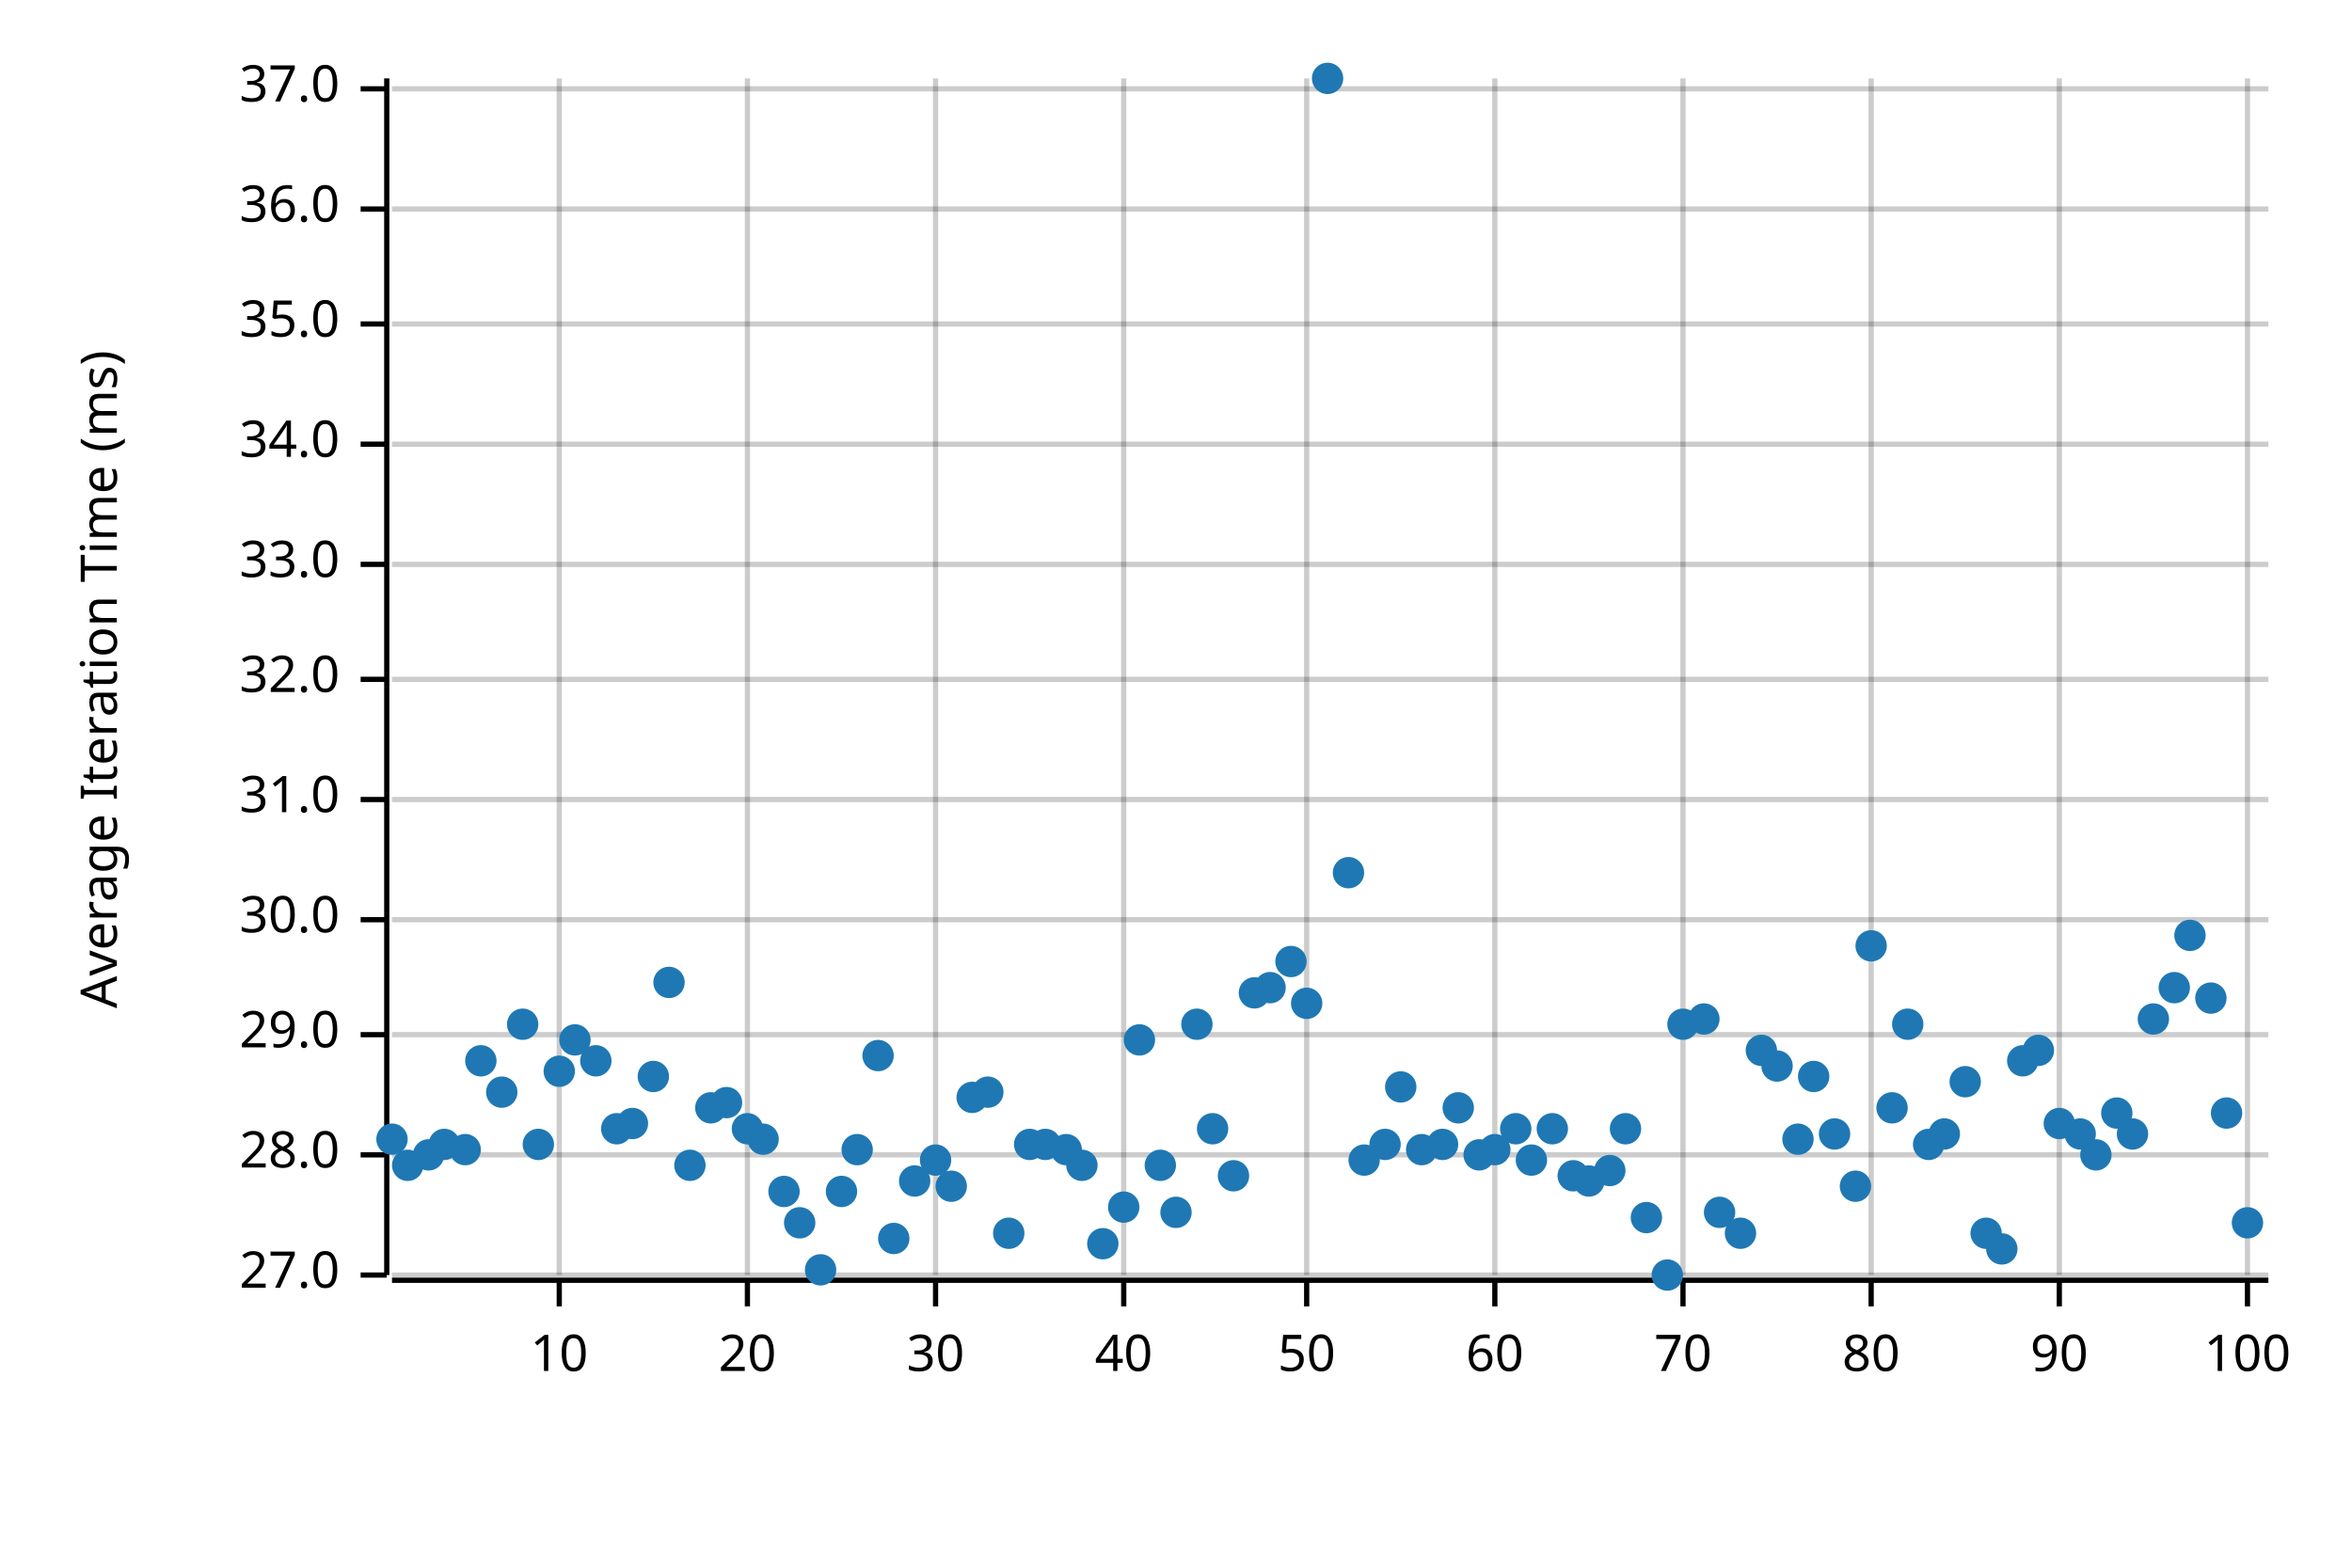
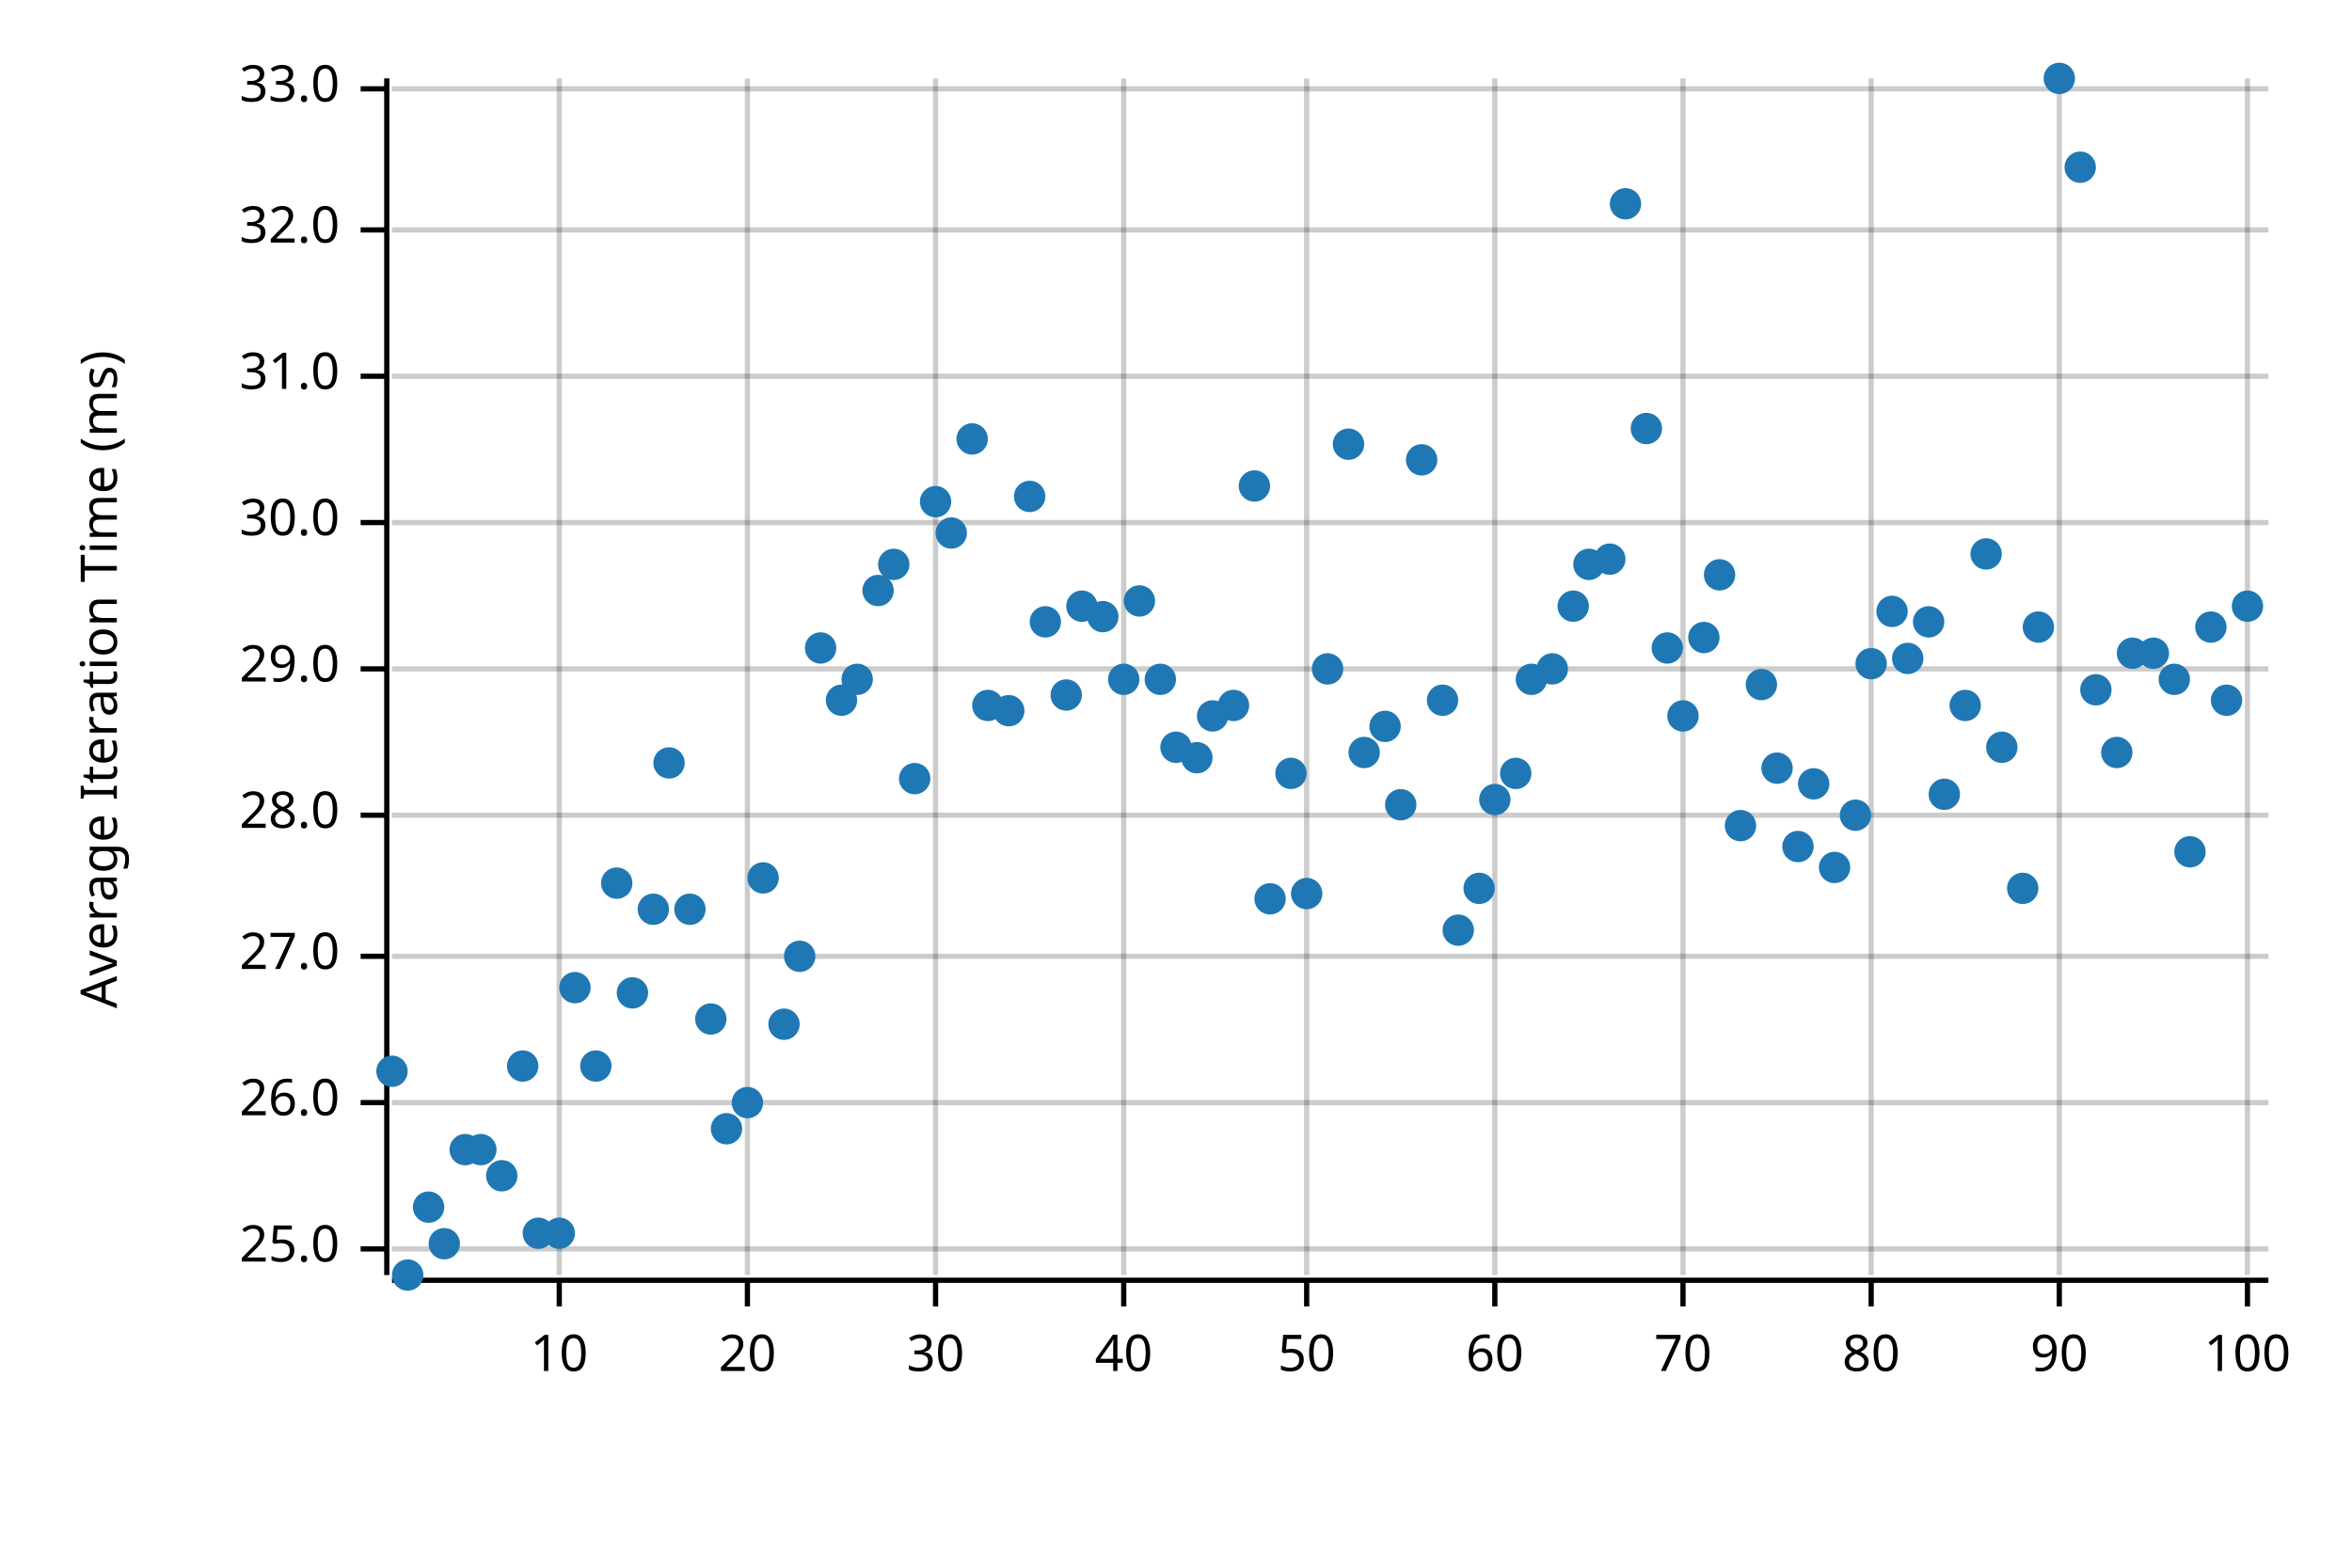
<svg xmlns="http://www.w3.org/2000/svg" width="450" height="300" viewBox="0 0 450 300">
  <text x="15" y="130" dy="0.76em" text-anchor="middle" font-family="sans-serif" font-size="9.677" opacity="1" fill="#000000" transform="rotate(270, 15, 130)">
Average Iteration Time (ms)
</text>
  <line opacity="0.2" stroke="#000000" stroke-width="1" x1="107" y1="244" x2="107" y2="15" />
  <line opacity="0.2" stroke="#000000" stroke-width="1" x1="143" y1="244" x2="143" y2="15" />
  <line opacity="0.2" stroke="#000000" stroke-width="1" x1="179" y1="244" x2="179" y2="15" />
  <line opacity="0.2" stroke="#000000" stroke-width="1" x1="215" y1="244" x2="215" y2="15" />
  <line opacity="0.2" stroke="#000000" stroke-width="1" x1="250" y1="244" x2="250" y2="15" />
  <line opacity="0.2" stroke="#000000" stroke-width="1" x1="286" y1="244" x2="286" y2="15" />
  <line opacity="0.2" stroke="#000000" stroke-width="1" x1="322" y1="244" x2="322" y2="15" />
  <line opacity="0.2" stroke="#000000" stroke-width="1" x1="358" y1="244" x2="358" y2="15" />
  <line opacity="0.2" stroke="#000000" stroke-width="1" x1="394" y1="244" x2="394" y2="15" />
  <line opacity="0.2" stroke="#000000" stroke-width="1" x1="430" y1="244" x2="430" y2="15" />
-   <line opacity="0.2" stroke="#000000" stroke-width="1" x1="75" y1="244" x2="434" y2="244" />
-   <line opacity="0.2" stroke="#000000" stroke-width="1" x1="75" y1="221" x2="434" y2="221" />
-   <line opacity="0.2" stroke="#000000" stroke-width="1" x1="75" y1="198" x2="434" y2="198" />
-   <line opacity="0.2" stroke="#000000" stroke-width="1" x1="75" y1="176" x2="434" y2="176" />
-   <line opacity="0.2" stroke="#000000" stroke-width="1" x1="75" y1="153" x2="434" y2="153" />
-   <line opacity="0.2" stroke="#000000" stroke-width="1" x1="75" y1="130" x2="434" y2="130" />
-   <line opacity="0.2" stroke="#000000" stroke-width="1" x1="75" y1="108" x2="434" y2="108" />
-   <line opacity="0.2" stroke="#000000" stroke-width="1" x1="75" y1="85" x2="434" y2="85" />
-   <line opacity="0.2" stroke="#000000" stroke-width="1" x1="75" y1="62" x2="434" y2="62" />
-   <line opacity="0.2" stroke="#000000" stroke-width="1" x1="75" y1="40" x2="434" y2="40" />
+   <line opacity="0.2" stroke="#000000" stroke-width="1" x1="75" y1="239" x2="434" y2="239" />
+   <line opacity="0.2" stroke="#000000" stroke-width="1" x1="75" y1="211" x2="434" y2="211" />
+   <line opacity="0.2" stroke="#000000" stroke-width="1" x1="75" y1="183" x2="434" y2="183" />
+   <line opacity="0.2" stroke="#000000" stroke-width="1" x1="75" y1="156" x2="434" y2="156" />
+   <line opacity="0.2" stroke="#000000" stroke-width="1" x1="75" y1="128" x2="434" y2="128" />
+   <line opacity="0.2" stroke="#000000" stroke-width="1" x1="75" y1="100" x2="434" y2="100" />
+   <line opacity="0.2" stroke="#000000" stroke-width="1" x1="75" y1="72" x2="434" y2="72" />
+   <line opacity="0.2" stroke="#000000" stroke-width="1" x1="75" y1="44" x2="434" y2="44" />
  <line opacity="0.2" stroke="#000000" stroke-width="1" x1="75" y1="17" x2="434" y2="17" />
  <polyline fill="none" opacity="1" stroke="#000000" stroke-width="1" points="74,15 74,244 " />
-   <text x="65" y="244" dy="0.5ex" text-anchor="end" font-family="sans-serif" font-size="9.677" opacity="1" fill="#000000">
+   <text x="65" y="239" dy="0.5ex" text-anchor="end" font-family="sans-serif" font-size="9.677" opacity="1" fill="#000000">
+ 25.0
+ </text>
+   <polyline fill="none" opacity="1" stroke="#000000" stroke-width="1" points="69,239 74,239 " />
+   <text x="65" y="211" dy="0.5ex" text-anchor="end" font-family="sans-serif" font-size="9.677" opacity="1" fill="#000000">
+ 26.0
+ </text>
+   <polyline fill="none" opacity="1" stroke="#000000" stroke-width="1" points="69,211 74,211 " />
+   <text x="65" y="183" dy="0.5ex" text-anchor="end" font-family="sans-serif" font-size="9.677" opacity="1" fill="#000000">
27.0
</text>
-   <polyline fill="none" opacity="1" stroke="#000000" stroke-width="1" points="69,244 74,244 " />
-   <text x="65" y="221" dy="0.5ex" text-anchor="end" font-family="sans-serif" font-size="9.677" opacity="1" fill="#000000">
+   <polyline fill="none" opacity="1" stroke="#000000" stroke-width="1" points="69,183 74,183 " />
+   <text x="65" y="156" dy="0.5ex" text-anchor="end" font-family="sans-serif" font-size="9.677" opacity="1" fill="#000000">
28.0
</text>
-   <polyline fill="none" opacity="1" stroke="#000000" stroke-width="1" points="69,221 74,221 " />
-   <text x="65" y="198" dy="0.5ex" text-anchor="end" font-family="sans-serif" font-size="9.677" opacity="1" fill="#000000">
+   <polyline fill="none" opacity="1" stroke="#000000" stroke-width="1" points="69,156 74,156 " />
+   <text x="65" y="128" dy="0.5ex" text-anchor="end" font-family="sans-serif" font-size="9.677" opacity="1" fill="#000000">
29.0
</text>
-   <polyline fill="none" opacity="1" stroke="#000000" stroke-width="1" points="69,198 74,198 " />
-   <text x="65" y="176" dy="0.5ex" text-anchor="end" font-family="sans-serif" font-size="9.677" opacity="1" fill="#000000">
+   <polyline fill="none" opacity="1" stroke="#000000" stroke-width="1" points="69,128 74,128 " />
+   <text x="65" y="100" dy="0.5ex" text-anchor="end" font-family="sans-serif" font-size="9.677" opacity="1" fill="#000000">
30.0
</text>
-   <polyline fill="none" opacity="1" stroke="#000000" stroke-width="1" points="69,176 74,176 " />
-   <text x="65" y="153" dy="0.5ex" text-anchor="end" font-family="sans-serif" font-size="9.677" opacity="1" fill="#000000">
+   <polyline fill="none" opacity="1" stroke="#000000" stroke-width="1" points="69,100 74,100 " />
+   <text x="65" y="72" dy="0.5ex" text-anchor="end" font-family="sans-serif" font-size="9.677" opacity="1" fill="#000000">
31.0
</text>
-   <polyline fill="none" opacity="1" stroke="#000000" stroke-width="1" points="69,153 74,153 " />
-   <text x="65" y="130" dy="0.5ex" text-anchor="end" font-family="sans-serif" font-size="9.677" opacity="1" fill="#000000">
+   <polyline fill="none" opacity="1" stroke="#000000" stroke-width="1" points="69,72 74,72 " />
+   <text x="65" y="44" dy="0.5ex" text-anchor="end" font-family="sans-serif" font-size="9.677" opacity="1" fill="#000000">
32.0
</text>
-   <polyline fill="none" opacity="1" stroke="#000000" stroke-width="1" points="69,130 74,130 " />
-   <text x="65" y="108" dy="0.5ex" text-anchor="end" font-family="sans-serif" font-size="9.677" opacity="1" fill="#000000">
+   <polyline fill="none" opacity="1" stroke="#000000" stroke-width="1" points="69,44 74,44 " />
+   <text x="65" y="17" dy="0.5ex" text-anchor="end" font-family="sans-serif" font-size="9.677" opacity="1" fill="#000000">
33.0
- </text>
-   <polyline fill="none" opacity="1" stroke="#000000" stroke-width="1" points="69,108 74,108 " />
-   <text x="65" y="85" dy="0.5ex" text-anchor="end" font-family="sans-serif" font-size="9.677" opacity="1" fill="#000000">
- 34.0
- </text>
-   <polyline fill="none" opacity="1" stroke="#000000" stroke-width="1" points="69,85 74,85 " />
-   <text x="65" y="62" dy="0.5ex" text-anchor="end" font-family="sans-serif" font-size="9.677" opacity="1" fill="#000000">
- 35.0
- </text>
-   <polyline fill="none" opacity="1" stroke="#000000" stroke-width="1" points="69,62 74,62 " />
-   <text x="65" y="40" dy="0.5ex" text-anchor="end" font-family="sans-serif" font-size="9.677" opacity="1" fill="#000000">
- 36.0
- </text>
-   <polyline fill="none" opacity="1" stroke="#000000" stroke-width="1" points="69,40 74,40 " />
-   <text x="65" y="17" dy="0.5ex" text-anchor="end" font-family="sans-serif" font-size="9.677" opacity="1" fill="#000000">
- 37.0
</text>
  <polyline fill="none" opacity="1" stroke="#000000" stroke-width="1" points="69,17 74,17 " />
  <polyline fill="none" opacity="1" stroke="#000000" stroke-width="1" points="75,245 434,245 " />
  <text x="107" y="255" dy="0.76em" text-anchor="middle" font-family="sans-serif" font-size="9.677" opacity="1" fill="#000000">
10
</text>
  <polyline fill="none" opacity="1" stroke="#000000" stroke-width="1" points="107,245 107,250 " />
  <text x="143" y="255" dy="0.76em" text-anchor="middle" font-family="sans-serif" font-size="9.677" opacity="1" fill="#000000">
20
</text>
  <polyline fill="none" opacity="1" stroke="#000000" stroke-width="1" points="143,245 143,250 " />
  <text x="179" y="255" dy="0.76em" text-anchor="middle" font-family="sans-serif" font-size="9.677" opacity="1" fill="#000000">
30
</text>
  <polyline fill="none" opacity="1" stroke="#000000" stroke-width="1" points="179,245 179,250 " />
  <text x="215" y="255" dy="0.76em" text-anchor="middle" font-family="sans-serif" font-size="9.677" opacity="1" fill="#000000">
40
</text>
  <polyline fill="none" opacity="1" stroke="#000000" stroke-width="1" points="215,245 215,250 " />
  <text x="250" y="255" dy="0.76em" text-anchor="middle" font-family="sans-serif" font-size="9.677" opacity="1" fill="#000000">
50
</text>
  <polyline fill="none" opacity="1" stroke="#000000" stroke-width="1" points="250,245 250,250 " />
  <text x="286" y="255" dy="0.76em" text-anchor="middle" font-family="sans-serif" font-size="9.677" opacity="1" fill="#000000">
60
</text>
  <polyline fill="none" opacity="1" stroke="#000000" stroke-width="1" points="286,245 286,250 " />
  <text x="322" y="255" dy="0.76em" text-anchor="middle" font-family="sans-serif" font-size="9.677" opacity="1" fill="#000000">
70
</text>
  <polyline fill="none" opacity="1" stroke="#000000" stroke-width="1" points="322,245 322,250 " />
  <text x="358" y="255" dy="0.76em" text-anchor="middle" font-family="sans-serif" font-size="9.677" opacity="1" fill="#000000">
80
</text>
  <polyline fill="none" opacity="1" stroke="#000000" stroke-width="1" points="358,245 358,250 " />
  <text x="394" y="255" dy="0.76em" text-anchor="middle" font-family="sans-serif" font-size="9.677" opacity="1" fill="#000000">
90
</text>
  <polyline fill="none" opacity="1" stroke="#000000" stroke-width="1" points="394,245 394,250 " />
  <text x="430" y="255" dy="0.76em" text-anchor="middle" font-family="sans-serif" font-size="9.677" opacity="1" fill="#000000">
100
</text>
  <polyline fill="none" opacity="1" stroke="#000000" stroke-width="1" points="430,245 430,250 " />
-   <circle cx="75" cy="218" r="3" opacity="1" fill="#1F78B4" stroke="none" stroke-width="1" />
-   <circle cx="78" cy="223" r="3" opacity="1" fill="#1F78B4" stroke="none" stroke-width="1" />
-   <circle cx="82" cy="221" r="3" opacity="1" fill="#1F78B4" stroke="none" stroke-width="1" />
-   <circle cx="85" cy="219" r="3" opacity="1" fill="#1F78B4" stroke="none" stroke-width="1" />
+   <circle cx="75" cy="205" r="3" opacity="1" fill="#1F78B4" stroke="none" stroke-width="1" />
+   <circle cx="78" cy="244" r="3" opacity="1" fill="#1F78B4" stroke="none" stroke-width="1" />
+   <circle cx="82" cy="231" r="3" opacity="1" fill="#1F78B4" stroke="none" stroke-width="1" />
+   <circle cx="85" cy="238" r="3" opacity="1" fill="#1F78B4" stroke="none" stroke-width="1" />
  <circle cx="89" cy="220" r="3" opacity="1" fill="#1F78B4" stroke="none" stroke-width="1" />
-   <circle cx="92" cy="203" r="3" opacity="1" fill="#1F78B4" stroke="none" stroke-width="1" />
-   <circle cx="96" cy="209" r="3" opacity="1" fill="#1F78B4" stroke="none" stroke-width="1" />
-   <circle cx="100" cy="196" r="3" opacity="1" fill="#1F78B4" stroke="none" stroke-width="1" />
-   <circle cx="103" cy="219" r="3" opacity="1" fill="#1F78B4" stroke="none" stroke-width="1" />
-   <circle cx="107" cy="205" r="3" opacity="1" fill="#1F78B4" stroke="none" stroke-width="1" />
-   <circle cx="110" cy="199" r="3" opacity="1" fill="#1F78B4" stroke="none" stroke-width="1" />
-   <circle cx="114" cy="203" r="3" opacity="1" fill="#1F78B4" stroke="none" stroke-width="1" />
-   <circle cx="118" cy="216" r="3" opacity="1" fill="#1F78B4" stroke="none" stroke-width="1" />
-   <circle cx="121" cy="215" r="3" opacity="1" fill="#1F78B4" stroke="none" stroke-width="1" />
-   <circle cx="125" cy="206" r="3" opacity="1" fill="#1F78B4" stroke="none" stroke-width="1" />
-   <circle cx="128" cy="188" r="3" opacity="1" fill="#1F78B4" stroke="none" stroke-width="1" />
-   <circle cx="132" cy="223" r="3" opacity="1" fill="#1F78B4" stroke="none" stroke-width="1" />
-   <circle cx="136" cy="212" r="3" opacity="1" fill="#1F78B4" stroke="none" stroke-width="1" />
-   <circle cx="139" cy="211" r="3" opacity="1" fill="#1F78B4" stroke="none" stroke-width="1" />
-   <circle cx="143" cy="216" r="3" opacity="1" fill="#1F78B4" stroke="none" stroke-width="1" />
-   <circle cx="146" cy="218" r="3" opacity="1" fill="#1F78B4" stroke="none" stroke-width="1" />
-   <circle cx="150" cy="228" r="3" opacity="1" fill="#1F78B4" stroke="none" stroke-width="1" />
-   <circle cx="153" cy="234" r="3" opacity="1" fill="#1F78B4" stroke="none" stroke-width="1" />
-   <circle cx="157" cy="243" r="3" opacity="1" fill="#1F78B4" stroke="none" stroke-width="1" />
-   <circle cx="161" cy="228" r="3" opacity="1" fill="#1F78B4" stroke="none" stroke-width="1" />
-   <circle cx="164" cy="220" r="3" opacity="1" fill="#1F78B4" stroke="none" stroke-width="1" />
-   <circle cx="168" cy="202" r="3" opacity="1" fill="#1F78B4" stroke="none" stroke-width="1" />
-   <circle cx="171" cy="237" r="3" opacity="1" fill="#1F78B4" stroke="none" stroke-width="1" />
-   <circle cx="175" cy="226" r="3" opacity="1" fill="#1F78B4" stroke="none" stroke-width="1" />
-   <circle cx="179" cy="222" r="3" opacity="1" fill="#1F78B4" stroke="none" stroke-width="1" />
-   <circle cx="182" cy="227" r="3" opacity="1" fill="#1F78B4" stroke="none" stroke-width="1" />
-   <circle cx="186" cy="210" r="3" opacity="1" fill="#1F78B4" stroke="none" stroke-width="1" />
-   <circle cx="189" cy="209" r="3" opacity="1" fill="#1F78B4" stroke="none" stroke-width="1" />
-   <circle cx="193" cy="236" r="3" opacity="1" fill="#1F78B4" stroke="none" stroke-width="1" />
-   <circle cx="197" cy="219" r="3" opacity="1" fill="#1F78B4" stroke="none" stroke-width="1" />
-   <circle cx="200" cy="219" r="3" opacity="1" fill="#1F78B4" stroke="none" stroke-width="1" />
-   <circle cx="204" cy="220" r="3" opacity="1" fill="#1F78B4" stroke="none" stroke-width="1" />
-   <circle cx="207" cy="223" r="3" opacity="1" fill="#1F78B4" stroke="none" stroke-width="1" />
-   <circle cx="211" cy="238" r="3" opacity="1" fill="#1F78B4" stroke="none" stroke-width="1" />
-   <circle cx="215" cy="231" r="3" opacity="1" fill="#1F78B4" stroke="none" stroke-width="1" />
-   <circle cx="218" cy="199" r="3" opacity="1" fill="#1F78B4" stroke="none" stroke-width="1" />
-   <circle cx="222" cy="223" r="3" opacity="1" fill="#1F78B4" stroke="none" stroke-width="1" />
-   <circle cx="225" cy="232" r="3" opacity="1" fill="#1F78B4" stroke="none" stroke-width="1" />
-   <circle cx="229" cy="196" r="3" opacity="1" fill="#1F78B4" stroke="none" stroke-width="1" />
-   <circle cx="232" cy="216" r="3" opacity="1" fill="#1F78B4" stroke="none" stroke-width="1" />
-   <circle cx="236" cy="225" r="3" opacity="1" fill="#1F78B4" stroke="none" stroke-width="1" />
-   <circle cx="240" cy="190" r="3" opacity="1" fill="#1F78B4" stroke="none" stroke-width="1" />
-   <circle cx="243" cy="189" r="3" opacity="1" fill="#1F78B4" stroke="none" stroke-width="1" />
-   <circle cx="247" cy="184" r="3" opacity="1" fill="#1F78B4" stroke="none" stroke-width="1" />
-   <circle cx="250" cy="192" r="3" opacity="1" fill="#1F78B4" stroke="none" stroke-width="1" />
-   <circle cx="254" cy="15" r="3" opacity="1" fill="#1F78B4" stroke="none" stroke-width="1" />
-   <circle cx="258" cy="167" r="3" opacity="1" fill="#1F78B4" stroke="none" stroke-width="1" />
-   <circle cx="261" cy="222" r="3" opacity="1" fill="#1F78B4" stroke="none" stroke-width="1" />
-   <circle cx="265" cy="219" r="3" opacity="1" fill="#1F78B4" stroke="none" stroke-width="1" />
-   <circle cx="268" cy="208" r="3" opacity="1" fill="#1F78B4" stroke="none" stroke-width="1" />
-   <circle cx="272" cy="220" r="3" opacity="1" fill="#1F78B4" stroke="none" stroke-width="1" />
-   <circle cx="276" cy="219" r="3" opacity="1" fill="#1F78B4" stroke="none" stroke-width="1" />
-   <circle cx="279" cy="212" r="3" opacity="1" fill="#1F78B4" stroke="none" stroke-width="1" />
-   <circle cx="283" cy="221" r="3" opacity="1" fill="#1F78B4" stroke="none" stroke-width="1" />
-   <circle cx="286" cy="220" r="3" opacity="1" fill="#1F78B4" stroke="none" stroke-width="1" />
-   <circle cx="290" cy="216" r="3" opacity="1" fill="#1F78B4" stroke="none" stroke-width="1" />
-   <circle cx="293" cy="222" r="3" opacity="1" fill="#1F78B4" stroke="none" stroke-width="1" />
-   <circle cx="297" cy="216" r="3" opacity="1" fill="#1F78B4" stroke="none" stroke-width="1" />
-   <circle cx="301" cy="225" r="3" opacity="1" fill="#1F78B4" stroke="none" stroke-width="1" />
-   <circle cx="304" cy="226" r="3" opacity="1" fill="#1F78B4" stroke="none" stroke-width="1" />
-   <circle cx="308" cy="224" r="3" opacity="1" fill="#1F78B4" stroke="none" stroke-width="1" />
-   <circle cx="311" cy="216" r="3" opacity="1" fill="#1F78B4" stroke="none" stroke-width="1" />
-   <circle cx="315" cy="233" r="3" opacity="1" fill="#1F78B4" stroke="none" stroke-width="1" />
-   <circle cx="319" cy="244" r="3" opacity="1" fill="#1F78B4" stroke="none" stroke-width="1" />
-   <circle cx="322" cy="196" r="3" opacity="1" fill="#1F78B4" stroke="none" stroke-width="1" />
-   <circle cx="326" cy="195" r="3" opacity="1" fill="#1F78B4" stroke="none" stroke-width="1" />
-   <circle cx="329" cy="232" r="3" opacity="1" fill="#1F78B4" stroke="none" stroke-width="1" />
-   <circle cx="333" cy="236" r="3" opacity="1" fill="#1F78B4" stroke="none" stroke-width="1" />
-   <circle cx="337" cy="201" r="3" opacity="1" fill="#1F78B4" stroke="none" stroke-width="1" />
-   <circle cx="340" cy="204" r="3" opacity="1" fill="#1F78B4" stroke="none" stroke-width="1" />
-   <circle cx="344" cy="218" r="3" opacity="1" fill="#1F78B4" stroke="none" stroke-width="1" />
-   <circle cx="347" cy="206" r="3" opacity="1" fill="#1F78B4" stroke="none" stroke-width="1" />
-   <circle cx="351" cy="217" r="3" opacity="1" fill="#1F78B4" stroke="none" stroke-width="1" />
-   <circle cx="355" cy="227" r="3" opacity="1" fill="#1F78B4" stroke="none" stroke-width="1" />
-   <circle cx="358" cy="181" r="3" opacity="1" fill="#1F78B4" stroke="none" stroke-width="1" />
-   <circle cx="362" cy="212" r="3" opacity="1" fill="#1F78B4" stroke="none" stroke-width="1" />
-   <circle cx="365" cy="196" r="3" opacity="1" fill="#1F78B4" stroke="none" stroke-width="1" />
-   <circle cx="369" cy="219" r="3" opacity="1" fill="#1F78B4" stroke="none" stroke-width="1" />
-   <circle cx="372" cy="217" r="3" opacity="1" fill="#1F78B4" stroke="none" stroke-width="1" />
-   <circle cx="376" cy="207" r="3" opacity="1" fill="#1F78B4" stroke="none" stroke-width="1" />
-   <circle cx="380" cy="236" r="3" opacity="1" fill="#1F78B4" stroke="none" stroke-width="1" />
-   <circle cx="383" cy="239" r="3" opacity="1" fill="#1F78B4" stroke="none" stroke-width="1" />
-   <circle cx="387" cy="203" r="3" opacity="1" fill="#1F78B4" stroke="none" stroke-width="1" />
-   <circle cx="390" cy="201" r="3" opacity="1" fill="#1F78B4" stroke="none" stroke-width="1" />
-   <circle cx="394" cy="215" r="3" opacity="1" fill="#1F78B4" stroke="none" stroke-width="1" />
-   <circle cx="398" cy="217" r="3" opacity="1" fill="#1F78B4" stroke="none" stroke-width="1" />
-   <circle cx="401" cy="221" r="3" opacity="1" fill="#1F78B4" stroke="none" stroke-width="1" />
-   <circle cx="405" cy="213" r="3" opacity="1" fill="#1F78B4" stroke="none" stroke-width="1" />
-   <circle cx="408" cy="217" r="3" opacity="1" fill="#1F78B4" stroke="none" stroke-width="1" />
-   <circle cx="412" cy="195" r="3" opacity="1" fill="#1F78B4" stroke="none" stroke-width="1" />
-   <circle cx="416" cy="189" r="3" opacity="1" fill="#1F78B4" stroke="none" stroke-width="1" />
-   <circle cx="419" cy="179" r="3" opacity="1" fill="#1F78B4" stroke="none" stroke-width="1" />
-   <circle cx="423" cy="191" r="3" opacity="1" fill="#1F78B4" stroke="none" stroke-width="1" />
-   <circle cx="426" cy="213" r="3" opacity="1" fill="#1F78B4" stroke="none" stroke-width="1" />
-   <circle cx="430" cy="234" r="3" opacity="1" fill="#1F78B4" stroke="none" stroke-width="1" />
+   <circle cx="92" cy="220" r="3" opacity="1" fill="#1F78B4" stroke="none" stroke-width="1" />
+   <circle cx="96" cy="225" r="3" opacity="1" fill="#1F78B4" stroke="none" stroke-width="1" />
+   <circle cx="100" cy="204" r="3" opacity="1" fill="#1F78B4" stroke="none" stroke-width="1" />
+   <circle cx="103" cy="236" r="3" opacity="1" fill="#1F78B4" stroke="none" stroke-width="1" />
+   <circle cx="107" cy="236" r="3" opacity="1" fill="#1F78B4" stroke="none" stroke-width="1" />
+   <circle cx="110" cy="189" r="3" opacity="1" fill="#1F78B4" stroke="none" stroke-width="1" />
+   <circle cx="114" cy="204" r="3" opacity="1" fill="#1F78B4" stroke="none" stroke-width="1" />
+   <circle cx="118" cy="169" r="3" opacity="1" fill="#1F78B4" stroke="none" stroke-width="1" />
+   <circle cx="121" cy="190" r="3" opacity="1" fill="#1F78B4" stroke="none" stroke-width="1" />
+   <circle cx="125" cy="174" r="3" opacity="1" fill="#1F78B4" stroke="none" stroke-width="1" />
+   <circle cx="128" cy="146" r="3" opacity="1" fill="#1F78B4" stroke="none" stroke-width="1" />
+   <circle cx="132" cy="174" r="3" opacity="1" fill="#1F78B4" stroke="none" stroke-width="1" />
+   <circle cx="136" cy="195" r="3" opacity="1" fill="#1F78B4" stroke="none" stroke-width="1" />
+   <circle cx="139" cy="216" r="3" opacity="1" fill="#1F78B4" stroke="none" stroke-width="1" />
+   <circle cx="143" cy="211" r="3" opacity="1" fill="#1F78B4" stroke="none" stroke-width="1" />
+   <circle cx="146" cy="168" r="3" opacity="1" fill="#1F78B4" stroke="none" stroke-width="1" />
+   <circle cx="150" cy="196" r="3" opacity="1" fill="#1F78B4" stroke="none" stroke-width="1" />
+   <circle cx="153" cy="183" r="3" opacity="1" fill="#1F78B4" stroke="none" stroke-width="1" />
+   <circle cx="157" cy="124" r="3" opacity="1" fill="#1F78B4" stroke="none" stroke-width="1" />
+   <circle cx="161" cy="134" r="3" opacity="1" fill="#1F78B4" stroke="none" stroke-width="1" />
+   <circle cx="164" cy="130" r="3" opacity="1" fill="#1F78B4" stroke="none" stroke-width="1" />
+   <circle cx="168" cy="113" r="3" opacity="1" fill="#1F78B4" stroke="none" stroke-width="1" />
+   <circle cx="171" cy="108" r="3" opacity="1" fill="#1F78B4" stroke="none" stroke-width="1" />
+   <circle cx="175" cy="149" r="3" opacity="1" fill="#1F78B4" stroke="none" stroke-width="1" />
+   <circle cx="179" cy="96" r="3" opacity="1" fill="#1F78B4" stroke="none" stroke-width="1" />
+   <circle cx="182" cy="102" r="3" opacity="1" fill="#1F78B4" stroke="none" stroke-width="1" />
+   <circle cx="186" cy="84" r="3" opacity="1" fill="#1F78B4" stroke="none" stroke-width="1" />
+   <circle cx="189" cy="135" r="3" opacity="1" fill="#1F78B4" stroke="none" stroke-width="1" />
+   <circle cx="193" cy="136" r="3" opacity="1" fill="#1F78B4" stroke="none" stroke-width="1" />
+   <circle cx="197" cy="95" r="3" opacity="1" fill="#1F78B4" stroke="none" stroke-width="1" />
+   <circle cx="200" cy="119" r="3" opacity="1" fill="#1F78B4" stroke="none" stroke-width="1" />
+   <circle cx="204" cy="133" r="3" opacity="1" fill="#1F78B4" stroke="none" stroke-width="1" />
+   <circle cx="207" cy="116" r="3" opacity="1" fill="#1F78B4" stroke="none" stroke-width="1" />
+   <circle cx="211" cy="118" r="3" opacity="1" fill="#1F78B4" stroke="none" stroke-width="1" />
+   <circle cx="215" cy="130" r="3" opacity="1" fill="#1F78B4" stroke="none" stroke-width="1" />
+   <circle cx="218" cy="115" r="3" opacity="1" fill="#1F78B4" stroke="none" stroke-width="1" />
+   <circle cx="222" cy="130" r="3" opacity="1" fill="#1F78B4" stroke="none" stroke-width="1" />
+   <circle cx="225" cy="143" r="3" opacity="1" fill="#1F78B4" stroke="none" stroke-width="1" />
+   <circle cx="229" cy="145" r="3" opacity="1" fill="#1F78B4" stroke="none" stroke-width="1" />
+   <circle cx="232" cy="137" r="3" opacity="1" fill="#1F78B4" stroke="none" stroke-width="1" />
+   <circle cx="236" cy="135" r="3" opacity="1" fill="#1F78B4" stroke="none" stroke-width="1" />
+   <circle cx="240" cy="93" r="3" opacity="1" fill="#1F78B4" stroke="none" stroke-width="1" />
+   <circle cx="243" cy="172" r="3" opacity="1" fill="#1F78B4" stroke="none" stroke-width="1" />
+   <circle cx="247" cy="148" r="3" opacity="1" fill="#1F78B4" stroke="none" stroke-width="1" />
+   <circle cx="250" cy="171" r="3" opacity="1" fill="#1F78B4" stroke="none" stroke-width="1" />
+   <circle cx="254" cy="128" r="3" opacity="1" fill="#1F78B4" stroke="none" stroke-width="1" />
+   <circle cx="258" cy="85" r="3" opacity="1" fill="#1F78B4" stroke="none" stroke-width="1" />
+   <circle cx="261" cy="144" r="3" opacity="1" fill="#1F78B4" stroke="none" stroke-width="1" />
+   <circle cx="265" cy="139" r="3" opacity="1" fill="#1F78B4" stroke="none" stroke-width="1" />
+   <circle cx="268" cy="154" r="3" opacity="1" fill="#1F78B4" stroke="none" stroke-width="1" />
+   <circle cx="272" cy="88" r="3" opacity="1" fill="#1F78B4" stroke="none" stroke-width="1" />
+   <circle cx="276" cy="134" r="3" opacity="1" fill="#1F78B4" stroke="none" stroke-width="1" />
+   <circle cx="279" cy="178" r="3" opacity="1" fill="#1F78B4" stroke="none" stroke-width="1" />
+   <circle cx="283" cy="170" r="3" opacity="1" fill="#1F78B4" stroke="none" stroke-width="1" />
+   <circle cx="286" cy="153" r="3" opacity="1" fill="#1F78B4" stroke="none" stroke-width="1" />
+   <circle cx="290" cy="148" r="3" opacity="1" fill="#1F78B4" stroke="none" stroke-width="1" />
+   <circle cx="293" cy="130" r="3" opacity="1" fill="#1F78B4" stroke="none" stroke-width="1" />
+   <circle cx="297" cy="128" r="3" opacity="1" fill="#1F78B4" stroke="none" stroke-width="1" />
+   <circle cx="301" cy="116" r="3" opacity="1" fill="#1F78B4" stroke="none" stroke-width="1" />
+   <circle cx="304" cy="108" r="3" opacity="1" fill="#1F78B4" stroke="none" stroke-width="1" />
+   <circle cx="308" cy="107" r="3" opacity="1" fill="#1F78B4" stroke="none" stroke-width="1" />
+   <circle cx="311" cy="39" r="3" opacity="1" fill="#1F78B4" stroke="none" stroke-width="1" />
+   <circle cx="315" cy="82" r="3" opacity="1" fill="#1F78B4" stroke="none" stroke-width="1" />
+   <circle cx="319" cy="124" r="3" opacity="1" fill="#1F78B4" stroke="none" stroke-width="1" />
+   <circle cx="322" cy="137" r="3" opacity="1" fill="#1F78B4" stroke="none" stroke-width="1" />
+   <circle cx="326" cy="122" r="3" opacity="1" fill="#1F78B4" stroke="none" stroke-width="1" />
+   <circle cx="329" cy="110" r="3" opacity="1" fill="#1F78B4" stroke="none" stroke-width="1" />
+   <circle cx="333" cy="158" r="3" opacity="1" fill="#1F78B4" stroke="none" stroke-width="1" />
+   <circle cx="337" cy="131" r="3" opacity="1" fill="#1F78B4" stroke="none" stroke-width="1" />
+   <circle cx="340" cy="147" r="3" opacity="1" fill="#1F78B4" stroke="none" stroke-width="1" />
+   <circle cx="344" cy="162" r="3" opacity="1" fill="#1F78B4" stroke="none" stroke-width="1" />
+   <circle cx="347" cy="150" r="3" opacity="1" fill="#1F78B4" stroke="none" stroke-width="1" />
+   <circle cx="351" cy="166" r="3" opacity="1" fill="#1F78B4" stroke="none" stroke-width="1" />
+   <circle cx="355" cy="156" r="3" opacity="1" fill="#1F78B4" stroke="none" stroke-width="1" />
+   <circle cx="358" cy="127" r="3" opacity="1" fill="#1F78B4" stroke="none" stroke-width="1" />
+   <circle cx="362" cy="117" r="3" opacity="1" fill="#1F78B4" stroke="none" stroke-width="1" />
+   <circle cx="365" cy="126" r="3" opacity="1" fill="#1F78B4" stroke="none" stroke-width="1" />
+   <circle cx="369" cy="119" r="3" opacity="1" fill="#1F78B4" stroke="none" stroke-width="1" />
+   <circle cx="372" cy="152" r="3" opacity="1" fill="#1F78B4" stroke="none" stroke-width="1" />
+   <circle cx="376" cy="135" r="3" opacity="1" fill="#1F78B4" stroke="none" stroke-width="1" />
+   <circle cx="380" cy="106" r="3" opacity="1" fill="#1F78B4" stroke="none" stroke-width="1" />
+   <circle cx="383" cy="143" r="3" opacity="1" fill="#1F78B4" stroke="none" stroke-width="1" />
+   <circle cx="387" cy="170" r="3" opacity="1" fill="#1F78B4" stroke="none" stroke-width="1" />
+   <circle cx="390" cy="120" r="3" opacity="1" fill="#1F78B4" stroke="none" stroke-width="1" />
+   <circle cx="394" cy="15" r="3" opacity="1" fill="#1F78B4" stroke="none" stroke-width="1" />
+   <circle cx="398" cy="32" r="3" opacity="1" fill="#1F78B4" stroke="none" stroke-width="1" />
+   <circle cx="401" cy="132" r="3" opacity="1" fill="#1F78B4" stroke="none" stroke-width="1" />
+   <circle cx="405" cy="144" r="3" opacity="1" fill="#1F78B4" stroke="none" stroke-width="1" />
+   <circle cx="408" cy="125" r="3" opacity="1" fill="#1F78B4" stroke="none" stroke-width="1" />
+   <circle cx="412" cy="125" r="3" opacity="1" fill="#1F78B4" stroke="none" stroke-width="1" />
+   <circle cx="416" cy="130" r="3" opacity="1" fill="#1F78B4" stroke="none" stroke-width="1" />
+   <circle cx="419" cy="163" r="3" opacity="1" fill="#1F78B4" stroke="none" stroke-width="1" />
+   <circle cx="423" cy="120" r="3" opacity="1" fill="#1F78B4" stroke="none" stroke-width="1" />
+   <circle cx="426" cy="134" r="3" opacity="1" fill="#1F78B4" stroke="none" stroke-width="1" />
+   <circle cx="430" cy="116" r="3" opacity="1" fill="#1F78B4" stroke="none" stroke-width="1" />
</svg>
